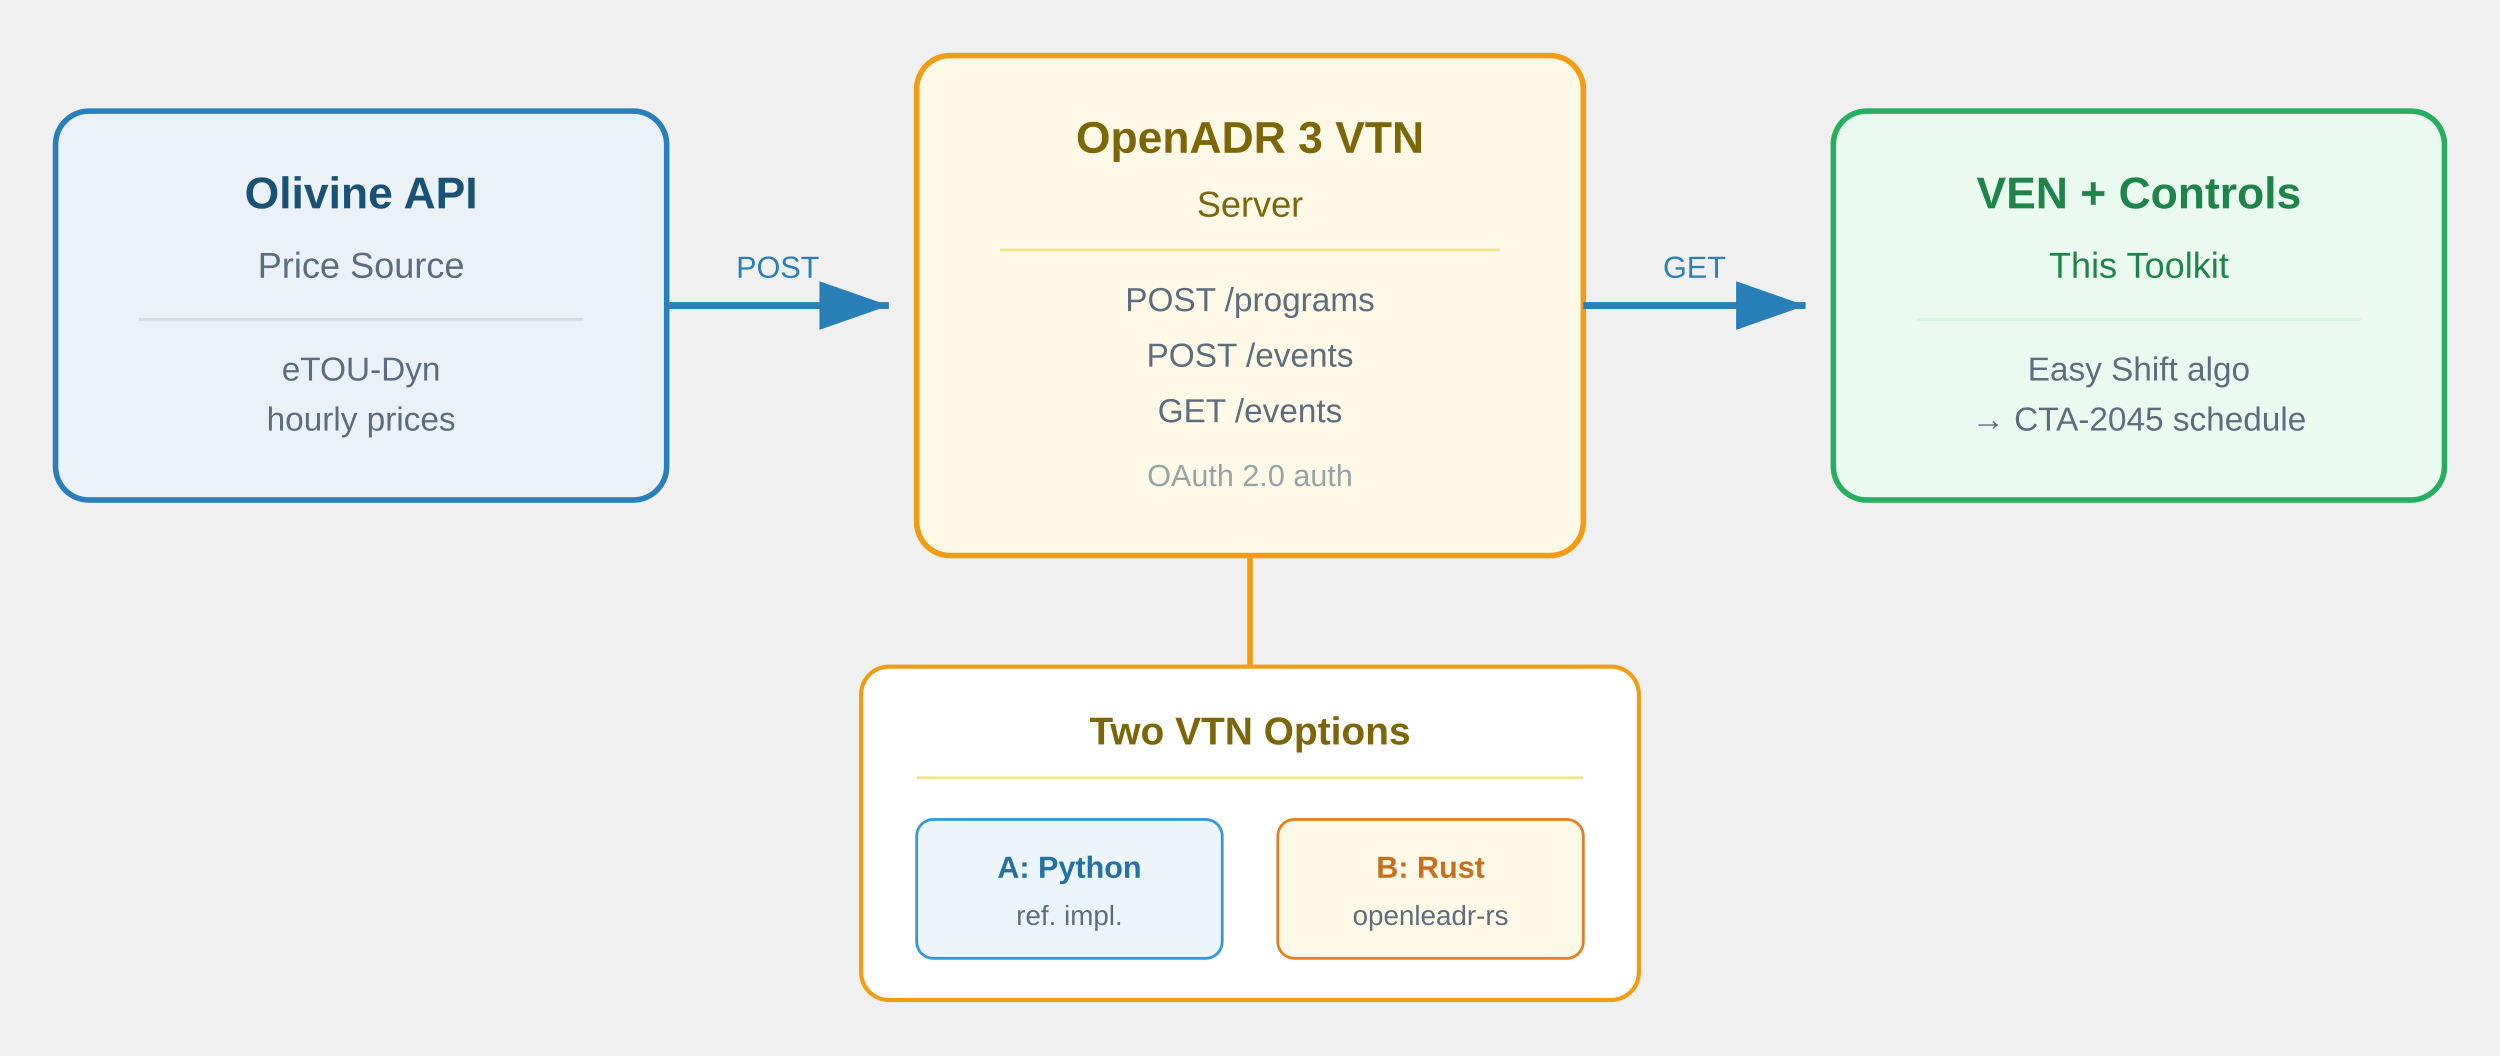
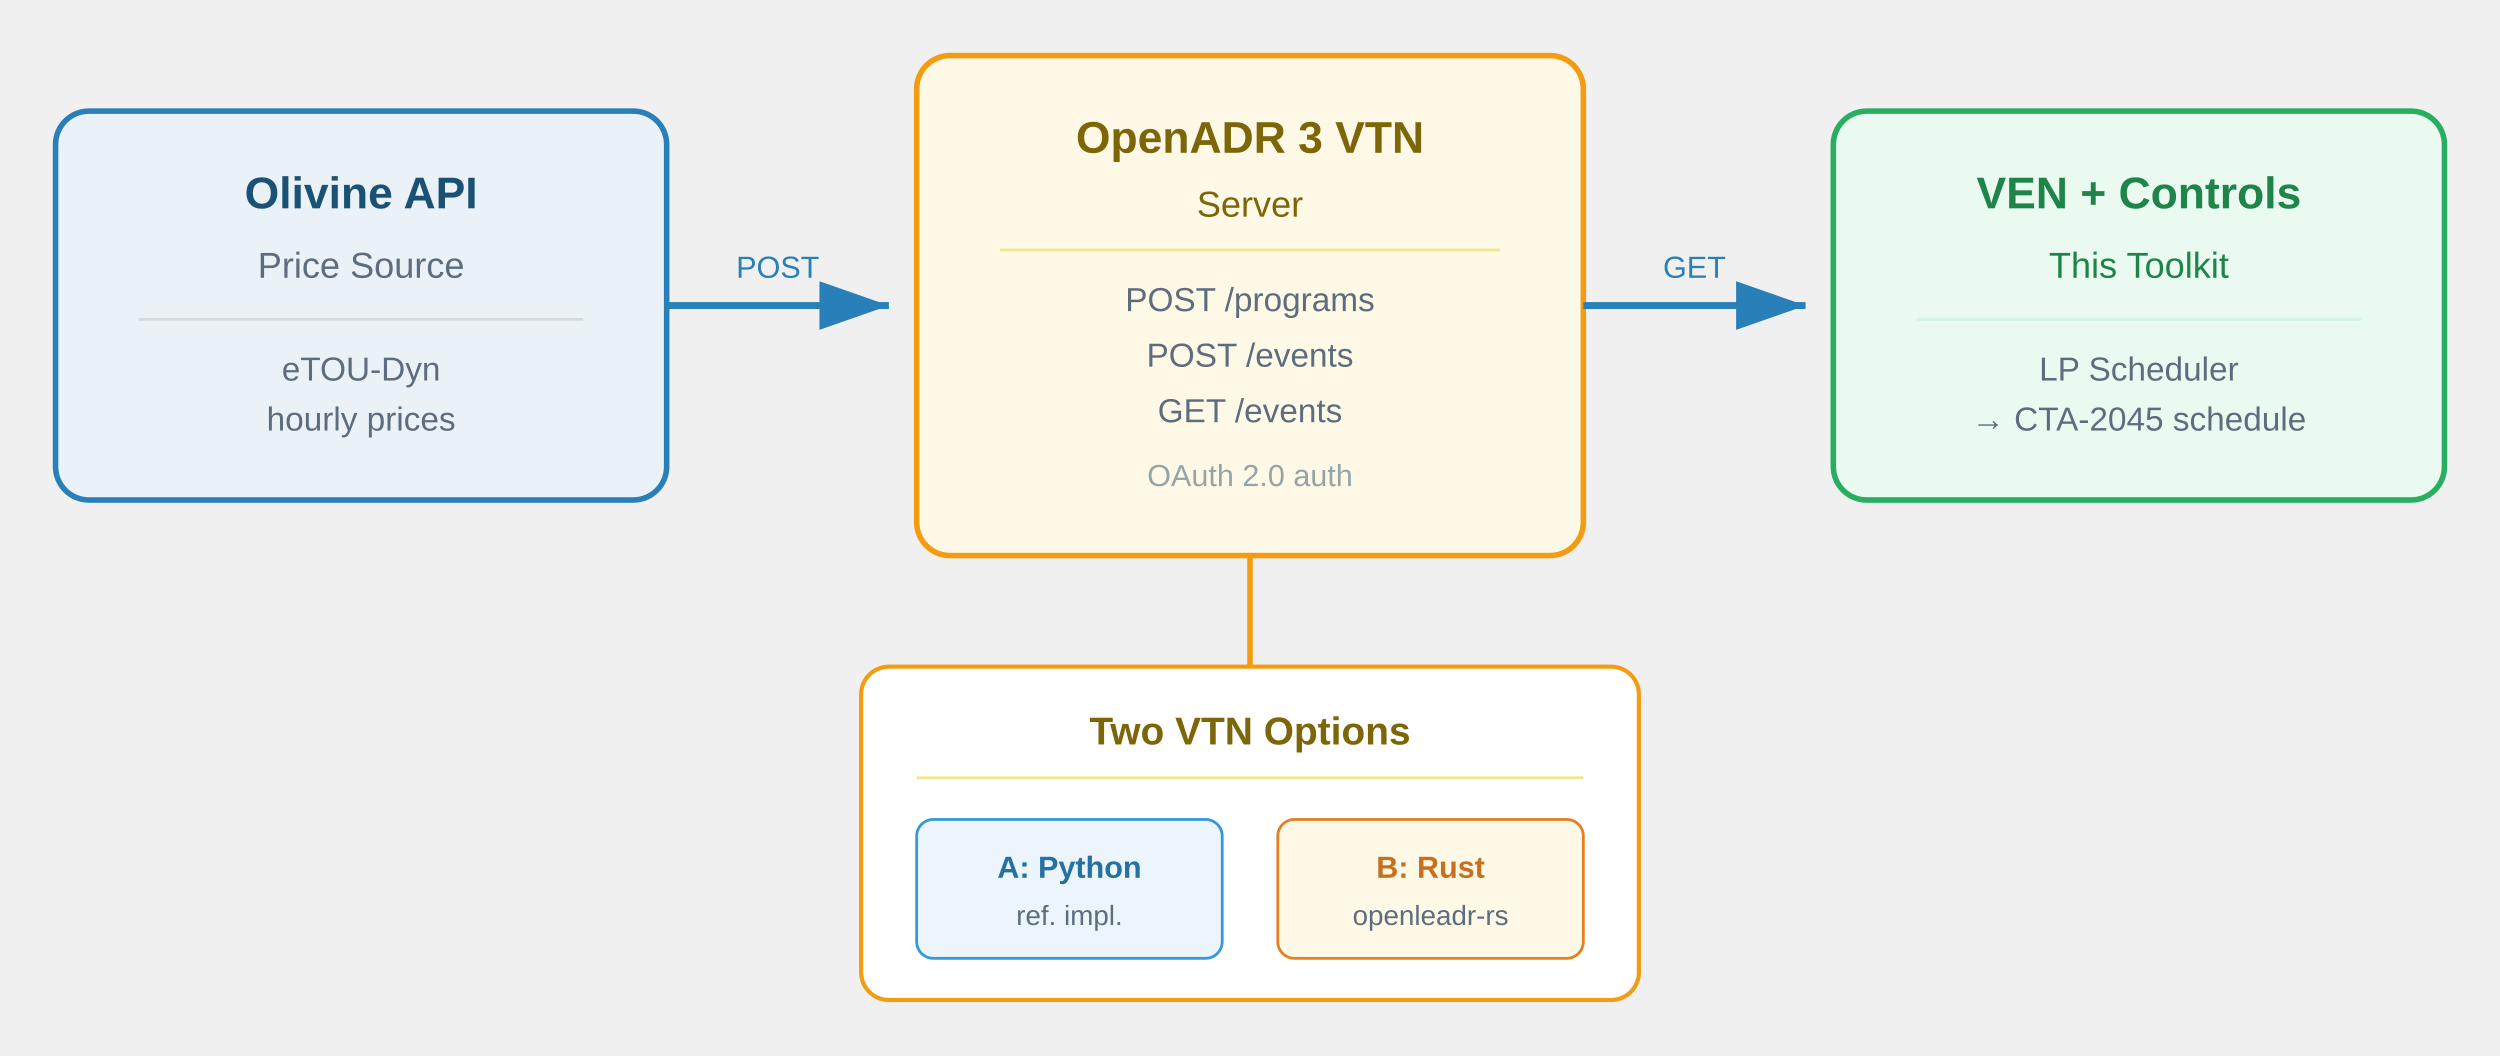
<svg xmlns="http://www.w3.org/2000/svg" viewBox="0 0 900 380" font-family="'Segoe UI', 'Helvetica Neue', Arial, sans-serif">
  <rect x="20" y="40" width="220" height="140" rx="12" fill="#eaf2f8" stroke="#2980b9" stroke-width="2" />
  <text x="130" y="75" text-anchor="middle" font-size="16" font-weight="bold" fill="#1a5276">Olivine API</text>
  <text x="130" y="100" text-anchor="middle" font-size="13" fill="#5d6d7e">Price Source</text>
  <line x1="50" y1="115" x2="210" y2="115" stroke="#d5dbdb" stroke-width="1" />
  <text x="130" y="137" text-anchor="middle" font-size="12" fill="#5d6d7e">eTOU-Dyn</text>
  <text x="130" y="155" text-anchor="middle" font-size="12" fill="#5d6d7e">hourly prices</text>
  <defs>
    <marker id="arrow" markerWidth="10" markerHeight="7" refX="10" refY="3.5" orient="auto">
      <polygon points="0 0, 10 3.5, 0 7" fill="#2980b9" />
    </marker>
  </defs>
  <line x1="240" y1="110" x2="320" y2="110" stroke="#2980b9" stroke-width="2.5" marker-end="url(#arrow)" />
  <text x="280" y="100" text-anchor="middle" font-size="11" fill="#2980b9">POST</text>
  <rect x="330" y="20" width="240" height="180" rx="12" fill="#fef9e7" stroke="#f39c12" stroke-width="2" />
  <text x="450" y="55" text-anchor="middle" font-size="16" font-weight="bold" fill="#7d6608">OpenADR 3 VTN</text>
  <text x="450" y="78" text-anchor="middle" font-size="13" fill="#7d6608">Server</text>
  <line x1="360" y1="90" x2="540" y2="90" stroke="#f0e68c" stroke-width="1" />
  <text x="450" y="112" text-anchor="middle" font-size="12" fill="#5d6d7e">POST /programs</text>
  <text x="450" y="132" text-anchor="middle" font-size="12" fill="#5d6d7e">POST /events</text>
  <text x="450" y="152" text-anchor="middle" font-size="12" fill="#5d6d7e">GET /events</text>
  <text x="450" y="175" text-anchor="middle" font-size="11" fill="#95a5a6">OAuth 2.0 auth</text>
  <line x1="570" y1="110" x2="650" y2="110" stroke="#2980b9" stroke-width="2.5" marker-end="url(#arrow)" />
  <text x="610" y="100" text-anchor="middle" font-size="11" fill="#2980b9">GET</text>
  <rect x="660" y="40" width="220" height="140" rx="12" fill="#eafaf1" stroke="#27ae60" stroke-width="2" />
  <text x="770" y="75" text-anchor="middle" font-size="16" font-weight="bold" fill="#1e8449">VEN + Controls</text>
  <text x="770" y="100" text-anchor="middle" font-size="13" fill="#1e8449">This Toolkit</text>
  <line x1="690" y1="115" x2="850" y2="115" stroke="#d5f5e3" stroke-width="1" />
-   <text x="770" y="137" text-anchor="middle" font-size="12" fill="#5d6d7e">Easy Shift algo</text>
+   <text x="770" y="137" text-anchor="middle" font-size="12" fill="#5d6d7e">LP Scheduler</text>
  <text x="770" y="155" text-anchor="middle" font-size="12" fill="#5d6d7e">→ CTA-2045 schedule</text>
  <line x1="450" y1="200" x2="450" y2="240" stroke="#f39c12" stroke-width="2" />
  <rect x="310" y="240" width="280" height="120" rx="10" fill="#fff" stroke="#f39c12" stroke-width="1.5" />
  <text x="450" y="268" text-anchor="middle" font-size="14" font-weight="bold" fill="#7d6608">Two VTN Options</text>
  <line x1="330" y1="280" x2="570" y2="280" stroke="#f0e68c" stroke-width="1" />
  <rect x="330" y="295" width="110" height="50" rx="6" fill="#ebf5fb" stroke="#3498db" stroke-width="1" />
  <text x="385" y="316" text-anchor="middle" font-size="11" font-weight="bold" fill="#2471a3">A: Python</text>
  <text x="385" y="333" text-anchor="middle" font-size="10" fill="#5d6d7e">ref. impl.</text>
  <rect x="460" y="295" width="110" height="50" rx="6" fill="#fef9e7" stroke="#e67e22" stroke-width="1" />
  <text x="515" y="316" text-anchor="middle" font-size="11" font-weight="bold" fill="#ca6f1e">B: Rust</text>
  <text x="515" y="333" text-anchor="middle" font-size="10" fill="#5d6d7e">openleadr-rs</text>
</svg>
